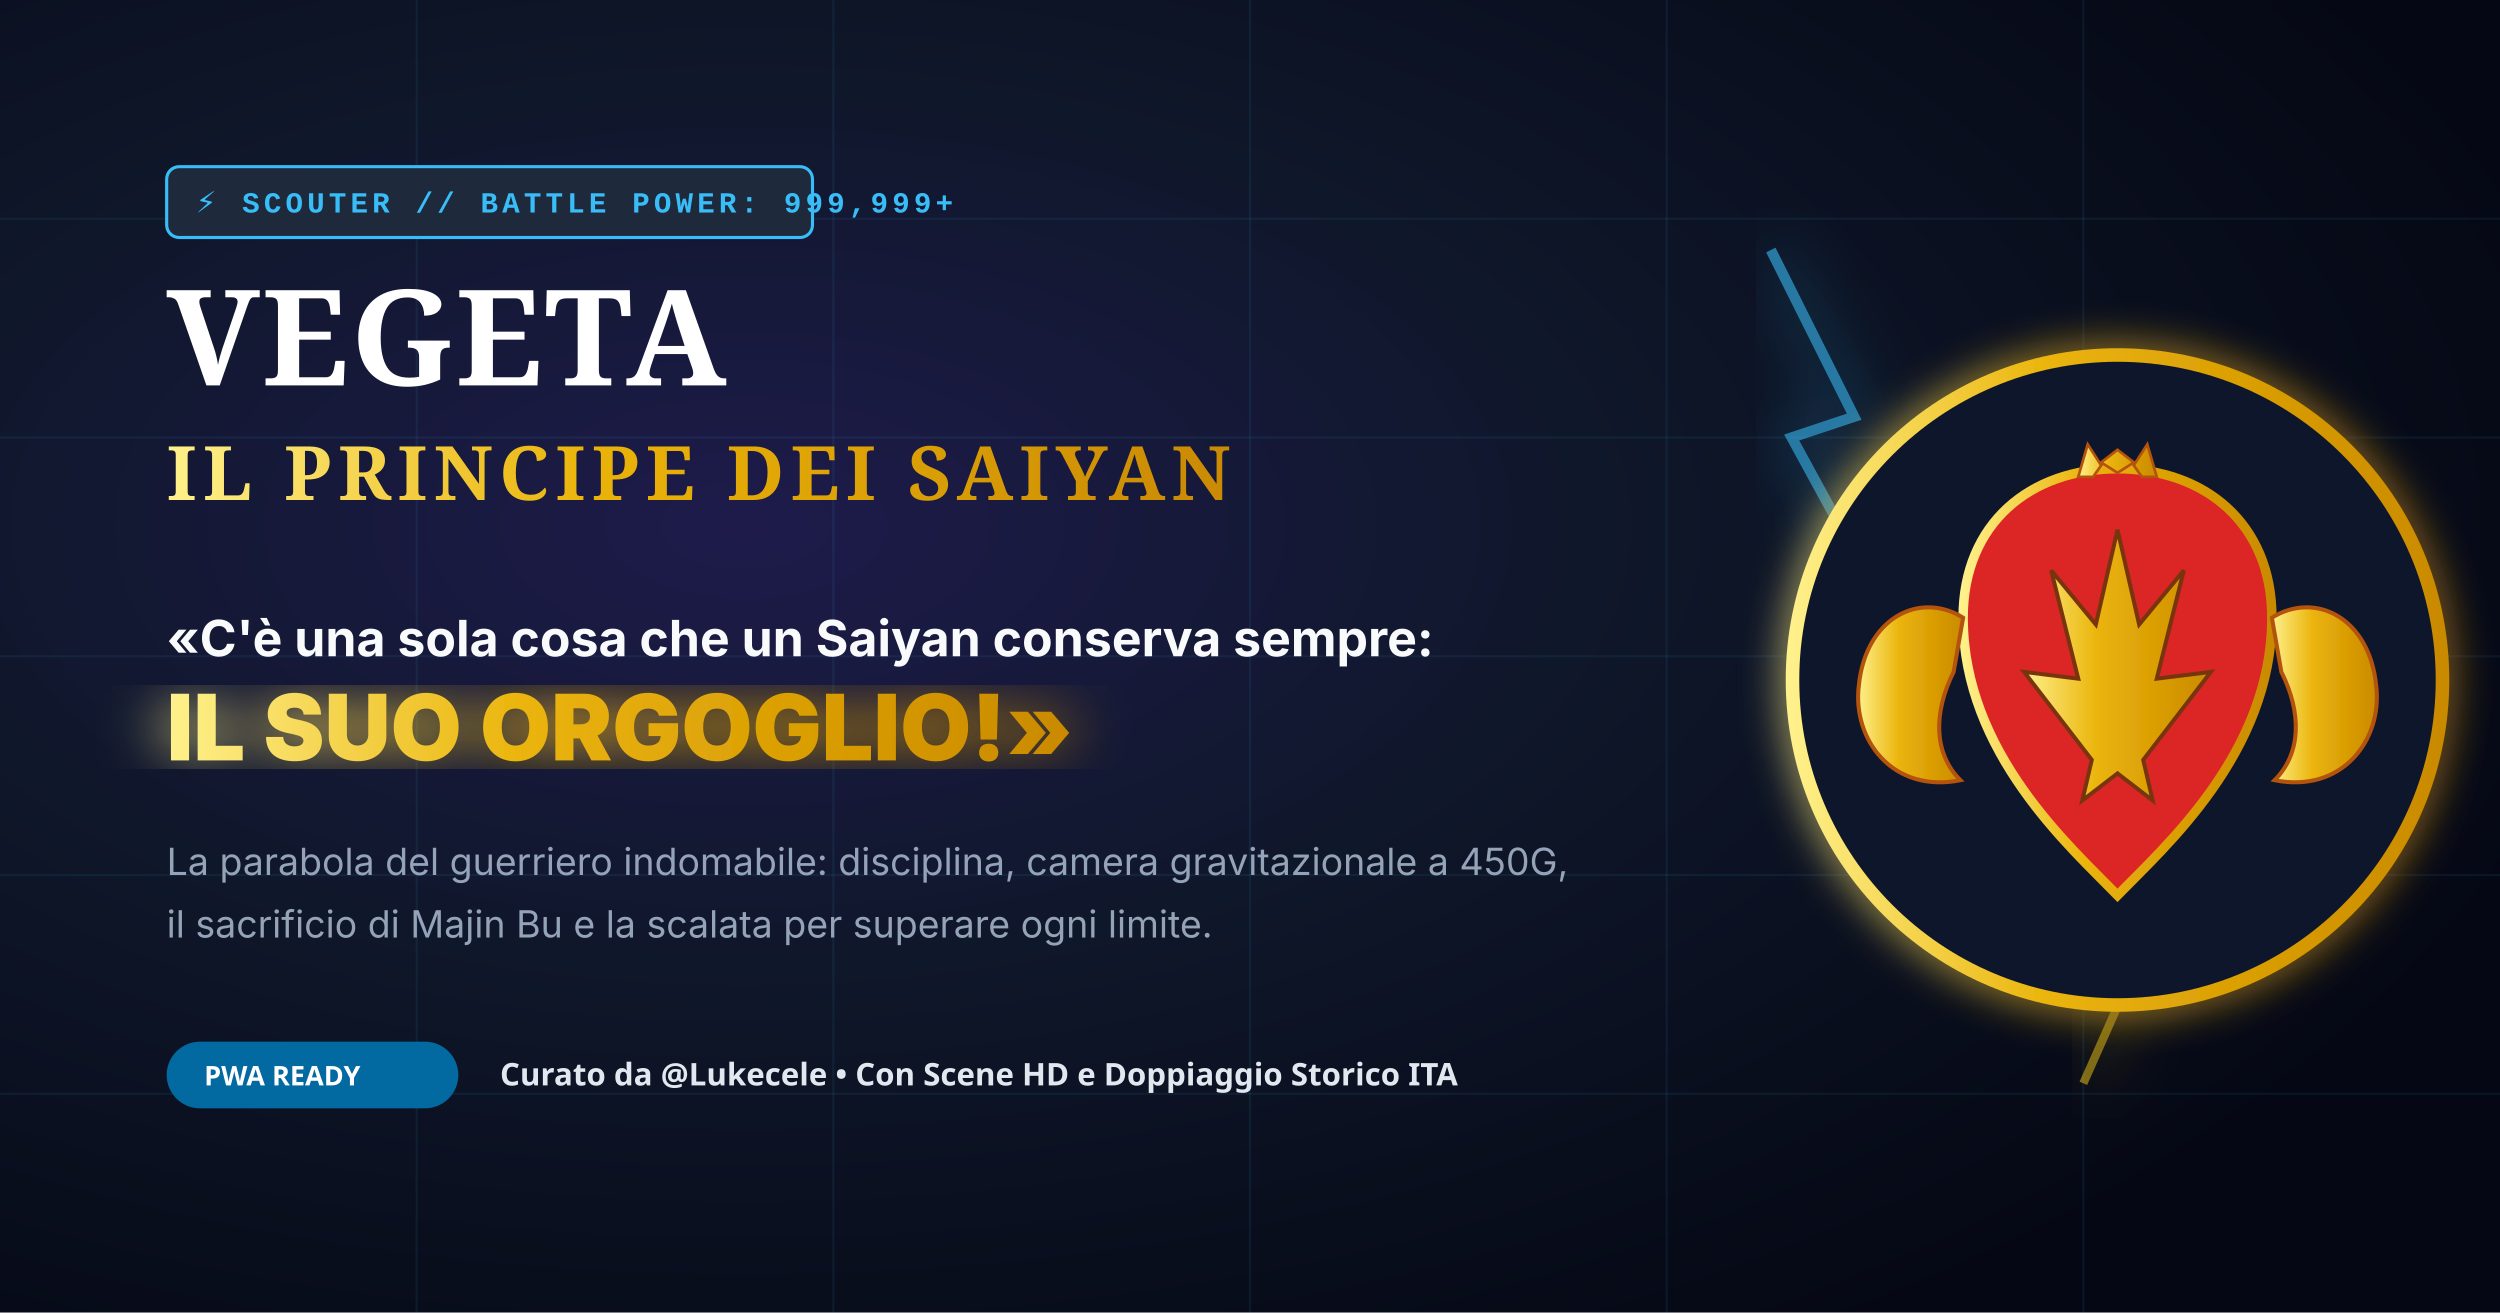
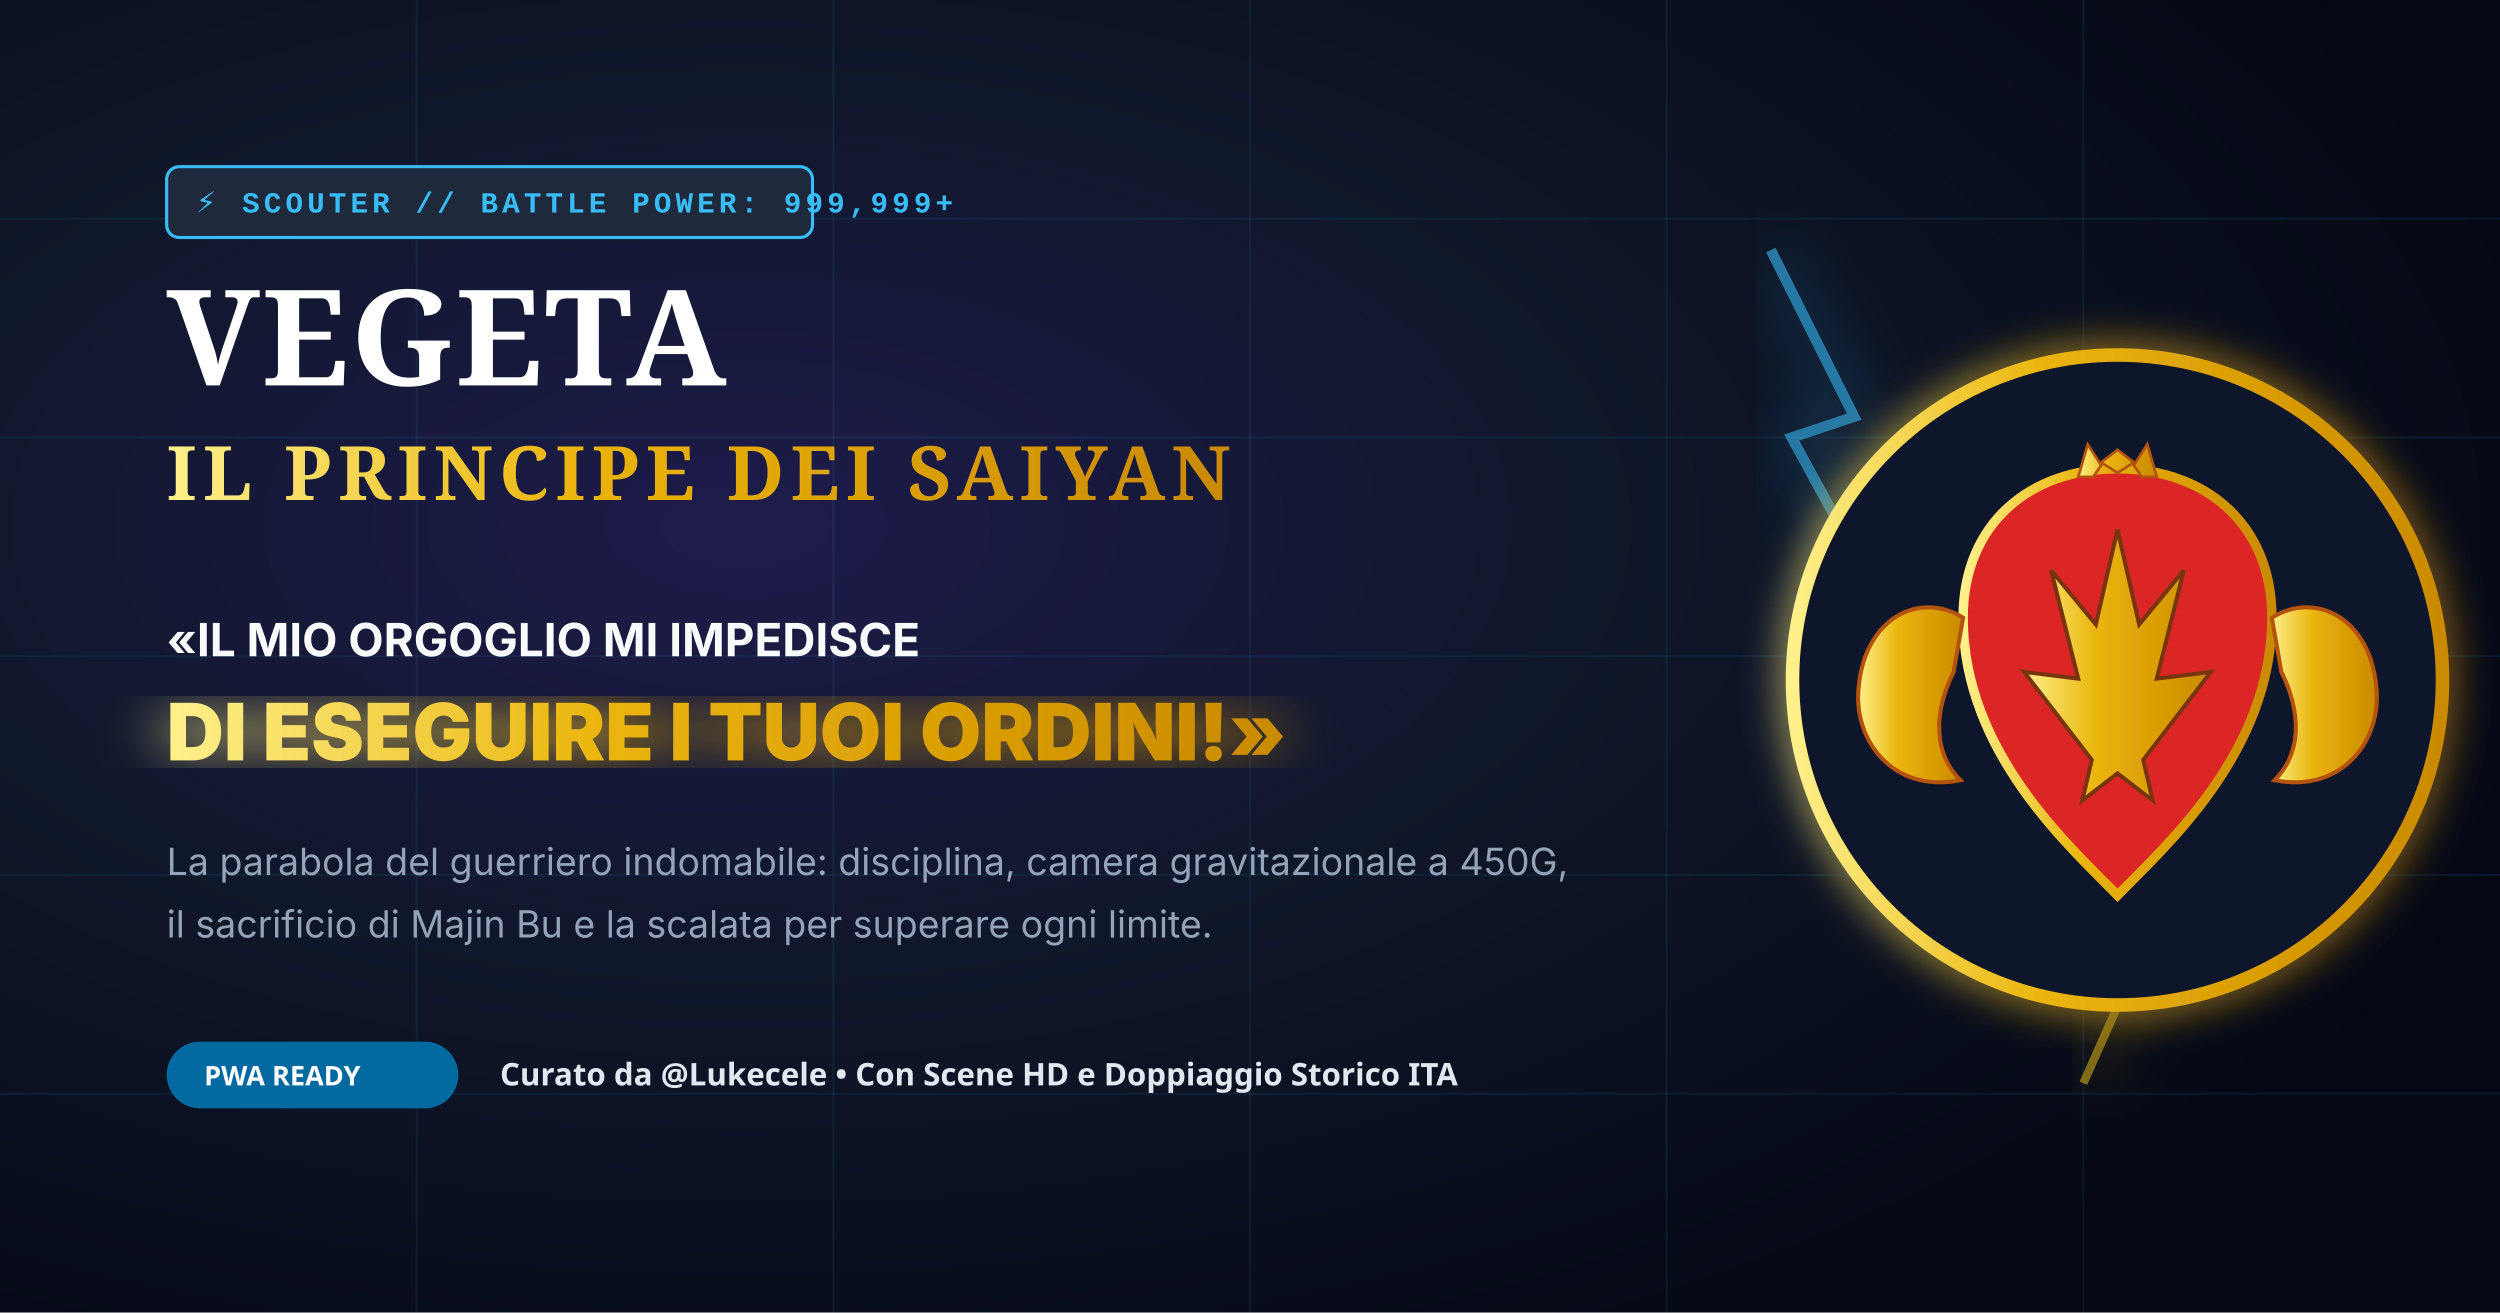
<svg xmlns="http://www.w3.org/2000/svg" viewBox="0 0 1200 630" width="1200" height="630">
  <defs>
    <radialGradient id="ogBg" cx="30%" cy="40%" r="75%">
      <stop offset="0%" stop-color="#1e1b4b" />
      <stop offset="45%" stop-color="#0f172a" />
      <stop offset="100%" stop-color="#050814" />
    </radialGradient>
    <linearGradient id="goldText" x1="0%" y1="0%" x2="100%" y2="0%">
      <stop offset="0%" stop-color="#fef08a" />
      <stop offset="40%" stop-color="#eab308" />
      <stop offset="100%" stop-color="#ca8a04" />
    </linearGradient>
    <linearGradient id="cyanText" x1="0%" y1="0%" x2="100%" y2="0%">
      <stop offset="0%" stop-color="#e0f2fe" />
      <stop offset="50%" stop-color="#38bdf8" />
      <stop offset="100%" stop-color="#0284c7" />
    </linearGradient>
    <filter id="auraGlow">
      <feGaussianBlur stdDeviation="15" result="blur" />
      <feMerge>
        <feMergeNode in="blur" />
        <feMergeNode in="SourceGraphic" />
      </feMerge>
    </filter>
  </defs>
  <rect width="1200" height="630" fill="url(#ogBg)" />
  <g stroke="#38bdf8" stroke-opacity="0.08" stroke-width="1">
    <line x1="0" y1="105" x2="1200" y2="105" />
    <line x1="0" y1="210" x2="1200" y2="210" />
    <line x1="0" y1="315" x2="1200" y2="315" />
    <line x1="0" y1="420" x2="1200" y2="420" />
    <line x1="0" y1="525" x2="1200" y2="525" />
    <line x1="200" y1="0" x2="200" y2="630" />
    <line x1="400" y1="0" x2="400" y2="630" />
    <line x1="600" y1="0" x2="600" y2="630" />
    <line x1="800" y1="0" x2="800" y2="630" />
    <line x1="1000" y1="0" x2="1000" y2="630" />
  </g>
  <path d="M 850 120 L 890 200 L 860 210 L 920 320" stroke="#38bdf8" stroke-width="5" fill="none" opacity="0.6" filter="url(#auraGlow)" />
  <path d="M 1050 350 L 1020 420 L 1040 430 L 1000 520" stroke="#facc15" stroke-width="4" fill="none" opacity="0.5" filter="url(#auraGlow)" />
  <g transform="translate(80, 80)">
    <rect x="0" y="0" width="310" height="34" rx="6" fill="#1e293b" stroke="#38bdf8" stroke-width="1.5" />
    <text x="14" y="22" font-family="'Courier New', monospace" font-size="14" fill="#38bdf8" font-weight="bold" letter-spacing="2">
      ⚡ SCOUTER // BATTLE POWER: 999,999+
    </text>
    <text x="0" y="105" font-family="'Cinzel', serif, Georgia" font-size="64" font-weight="900" fill="#ffffff" letter-spacing="1">
      VEGETA
    </text>
    <text x="0" y="160" font-family="'Cinzel', serif, Georgia" font-size="36" font-weight="700" fill="url(#goldText)" letter-spacing="3">
      IL PRINCIPE DEI SAIYAN
    </text>
-     <text x="0" y="235" font-family="system-ui, -apple-system, sans-serif" font-size="24" font-weight="700" fill="#f8fafc">
-       «C'è una sola cosa che un Saiyan conserva sempre:
+     <text x="0" y="235" font-family="system-ui, -apple-system, sans-serif" font-size="22" font-weight="700" fill="#f8fafc">
+       «IL MIO ORGOGLIO MI IMPEDISCE
    </text>
-     <text x="0" y="285" font-family="system-ui, -apple-system, sans-serif" font-size="44" font-weight="900" fill="url(#goldText)" filter="url(#auraGlow)">
-       IL SUO ORGOGLIO!»
+     <text x="0" y="285" font-family="system-ui, -apple-system, sans-serif" font-size="38" font-weight="900" fill="url(#goldText)" filter="url(#auraGlow)">
+       DI ESEGUIRE I TUOI ORDINI!»
    </text>
    <text x="0" y="340" font-family="system-ui, -apple-system, sans-serif" font-size="18" fill="#94a3b8">
      La parabola del guerriero indomabile: disciplina, camera gravitazionale a 450G,
    </text>
    <text x="0" y="370" font-family="system-ui, -apple-system, sans-serif" font-size="18" fill="#94a3b8">
      il sacrificio di Majin Bu e la scalata per superare ogni limite.
    </text>
    <g transform="translate(0, 420)">
      <rect x="0" y="0" width="140" height="32" rx="16" fill="#0369a1" />
      <text x="18" y="21" font-family="system-ui, sans-serif" font-size="13" font-weight="bold" fill="#ffffff">PWA READY</text>
      <text x="160" y="21" font-family="system-ui, sans-serif" font-size="15" fill="#e2e8f0" font-weight="600">
        Curato da @Lukecele • Con Scene HD e Doppiaggio Storico ITA
      </text>
    </g>
  </g>
  <g transform="translate(850, 160) scale(0.65)" filter="url(#auraGlow)">
    <circle cx="256" cy="256" r="240" fill="#0f172a" stroke="url(#goldText)" stroke-width="10" />
    <path d="M 256 100 C 320 100 370 140 370 210 C 370 310 290 380 256 415 C 222 380 142 310 142 210 C 142 140 192 100 256 100 Z" fill="#dc2626" stroke="url(#goldText)" stroke-width="7" />
    <path d="M 142 210 C 110 190 70 210 65 260 C 60 300 90 340 140 330 C 120 310 120 280 135 250 Z" fill="url(#goldText)" stroke="#b45309" stroke-width="3" />
    <path d="M 370 210 C 402 190 442 210 447 260 C 452 300 422 340 372 330 C 392 310 392 280 377 250 Z" fill="url(#goldText)" stroke="#b45309" stroke-width="3" />
    <path d="M 256 145 L 272 215 L 305 175 L 285 255 L 325 250 L 275 315 L 282 345 L 256 325 L 230 345 L 237 315 L 187 250 L 227 255 L 207 175 L 240 215 Z" fill="url(#goldText)" stroke="#78350f" stroke-width="3" />
    <path d="M 234 82 L 243 96 L 256 86 L 269 96 L 278 82 L 285 106 L 274 106 L 267 96 L 256 103 L 245 96 L 238 106 L 227 106 Z" fill="url(#goldText)" stroke="#b45309" stroke-width="2" />
  </g>
</svg>
